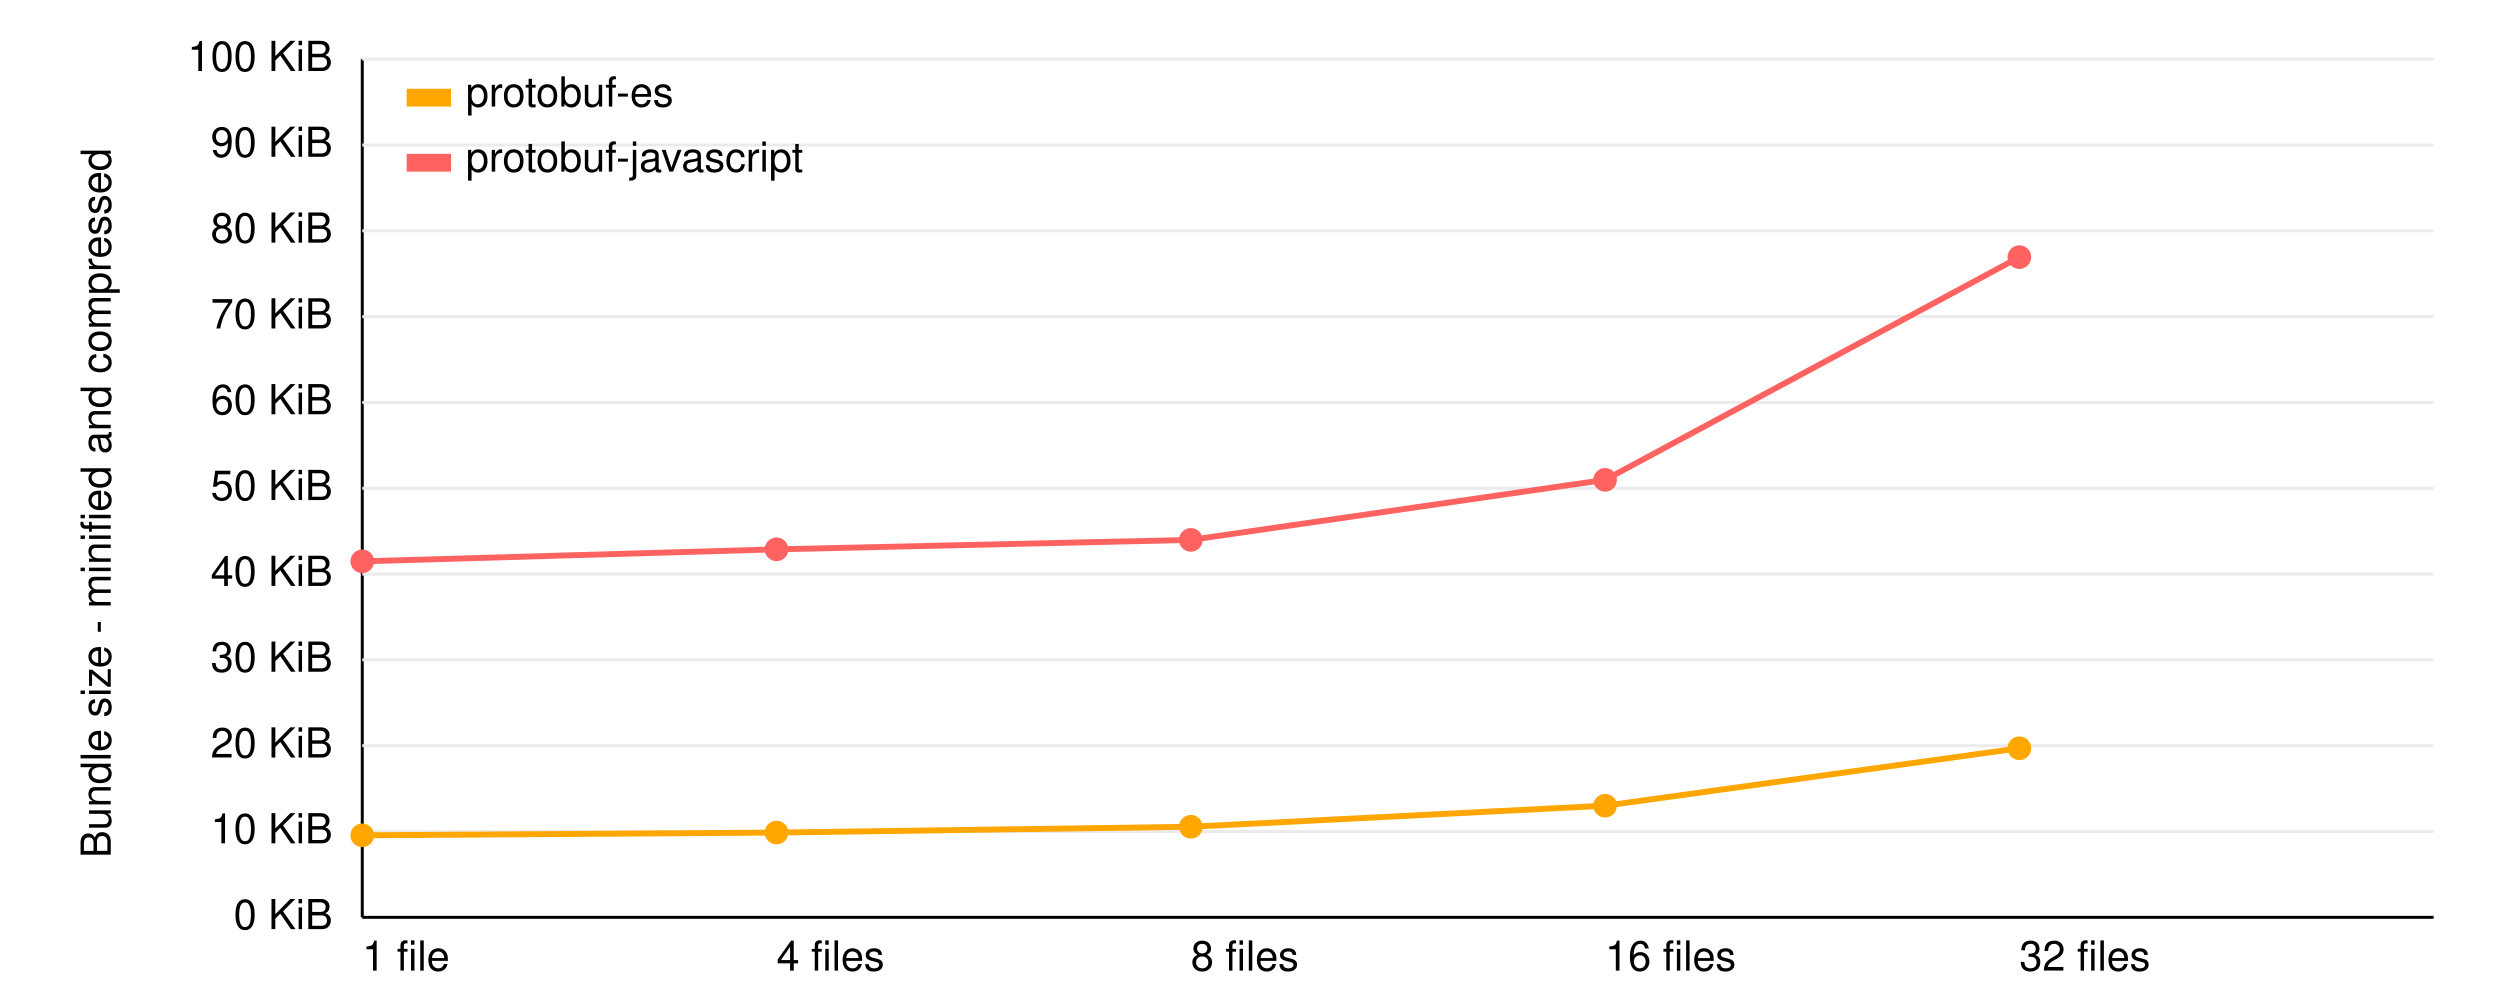
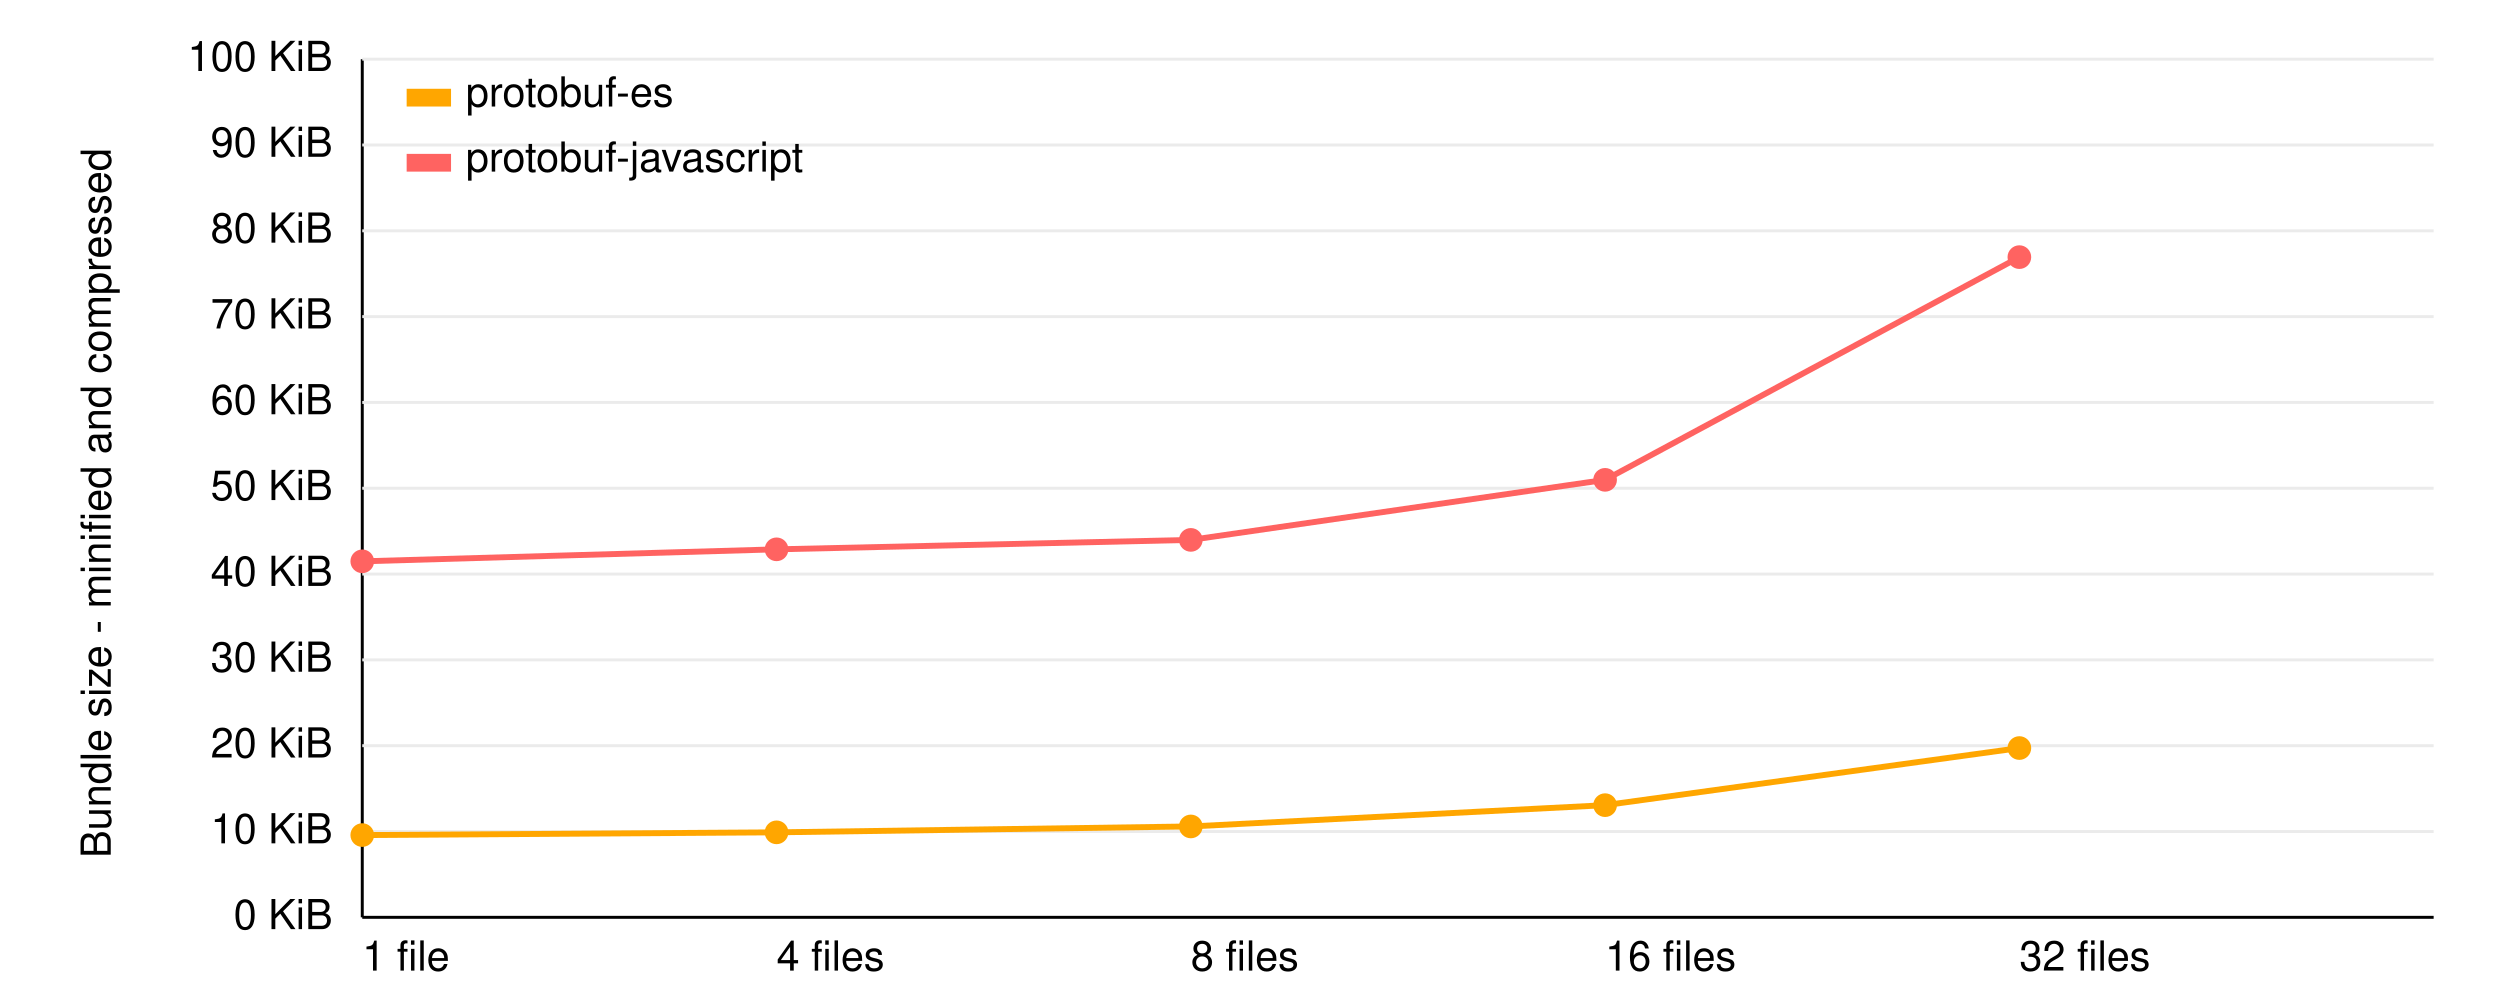
<svg xmlns="http://www.w3.org/2000/svg" version="1.1" width="820px" height="330px" viewBox="0 0 820 340" class="chart">
  <style>
      
      text {
        font: 14px Verdana, Helvetica, Arial, sans-serif;
      }
      
    </style>
  <g transform="translate(110,310)">
    <line y1="0" x2="700" stroke="black" />
    <text x="0" y="18" text-anchor="start">1 file</text>
    <text x="140" y="18" text-anchor="start">4 files</text>
    <text x="280" y="18" text-anchor="start">8 files</text>
    <text x="420" y="18" text-anchor="start">16 files</text>
    <text x="560" y="18" text-anchor="start">32 files</text>
  </g>
  <g transform="translate(110, 20)">
    <line x1="0" x2="0" y1="0" y2="290" stroke="black" />
    <g transform="rotate(-90), translate(-150,-85)">
      <text text-anchor="middle">Bundle size - minified and compressed</text>
    </g>
    <text x="-10" y="4" text-anchor="end">100 KiB</text>
    <line x1="0" x2="700" y1="0" y2="0" stroke="#ebebeb" />
    <text x="-10" y="33" text-anchor="end">90 KiB</text>
    <line x1="0" x2="700" y1="29" y2="29" stroke="#ebebeb" />
    <text x="-10" y="62" text-anchor="end">80 KiB</text>
    <line x1="0" x2="700" y1="58" y2="58" stroke="#ebebeb" />
    <text x="-10" y="91" text-anchor="end">70 KiB</text>
    <line x1="0" x2="700" y1="87" y2="87" stroke="#ebebeb" />
    <text x="-10" y="120" text-anchor="end">60 KiB</text>
    <line x1="0" x2="700" y1="116" y2="116" stroke="#ebebeb" />
    <text x="-10" y="149" text-anchor="end">50 KiB</text>
    <line x1="0" x2="700" y1="145" y2="145" stroke="#ebebeb" />
    <text x="-10" y="178" text-anchor="end">40 KiB</text>
    <line x1="0" x2="700" y1="174" y2="174" stroke="#ebebeb" />
    <text x="-10" y="207" text-anchor="end">30 KiB</text>
    <line x1="0" x2="700" y1="203" y2="203" stroke="#ebebeb" />
    <text x="-10" y="236" text-anchor="end">20 KiB</text>
    <line x1="0" x2="700" y1="232" y2="232" stroke="#ebebeb" />
    <text x="-10" y="265" text-anchor="end">10 KiB</text>
    <line x1="0" x2="700" y1="261" y2="261" stroke="#ebebeb" />
    <text x="-10" y="294" text-anchor="end">0 KiB</text>
  </g>
  <g transform="translate(110, 20)">
-     <polyline fill="none" stroke="#ffa600" stroke-width="2" points="0,262.286 140,261.357 280,259.391 420,252.277 560,232.864">
+     <polyline fill="none" stroke="#ffa600" stroke-width="2" points="0,262.204 140,261.28 280,259.287 420,252.096 560,232.793">
    </polyline>
-     <circle cx="0" cy="262.286" r="4" fill="#ffa600" />
-     <circle cx="140" cy="261.357" r="4" fill="#ffa600" />
-     <circle cx="280" cy="259.391" r="4" fill="#ffa600" />
-     <circle cx="420" cy="252.277" r="4" fill="#ffa600" />
-     <circle cx="560" cy="232.864" r="4" fill="#ffa600" />
+     <circle cx="0" cy="262.204" r="4" fill="#ffa600" />
+     <circle cx="140" cy="261.28" r="4" fill="#ffa600" />
+     <circle cx="280" cy="259.287" r="4" fill="#ffa600" />
+     <circle cx="420" cy="252.096" r="4" fill="#ffa600" />
+     <circle cx="560" cy="232.793" r="4" fill="#ffa600" />
  </g>
  <g transform="translate(110, 20)">
    <polyline fill="none" stroke="#ff6361" stroke-width="2" points="0,169.692 140,165.64 280,162.451 420,142.157 560,66.893">
    </polyline>
    <circle cx="0" cy="169.692" r="4" fill="#ff6361" />
    <circle cx="140" cy="165.64" r="4" fill="#ff6361" />
    <circle cx="280" cy="162.451" r="4" fill="#ff6361" />
    <circle cx="420" cy="142.157" r="4" fill="#ff6361" />
    <circle cx="560" cy="66.893" r="4" fill="#ff6361" />
  </g>
  <g transform="translate(125, 30)">
    <g transform="translate(0, 0)">
      <rect width="15" height="6" fill="#ffa600" />
      <text x="20" y="6">protobuf-es</text>
    </g>
    <g transform="translate(0, 22)">
      <rect width="15" height="6" fill="#ff6361" />
      <text x="20" y="6">protobuf-javascript</text>
    </g>
  </g>
</svg>
